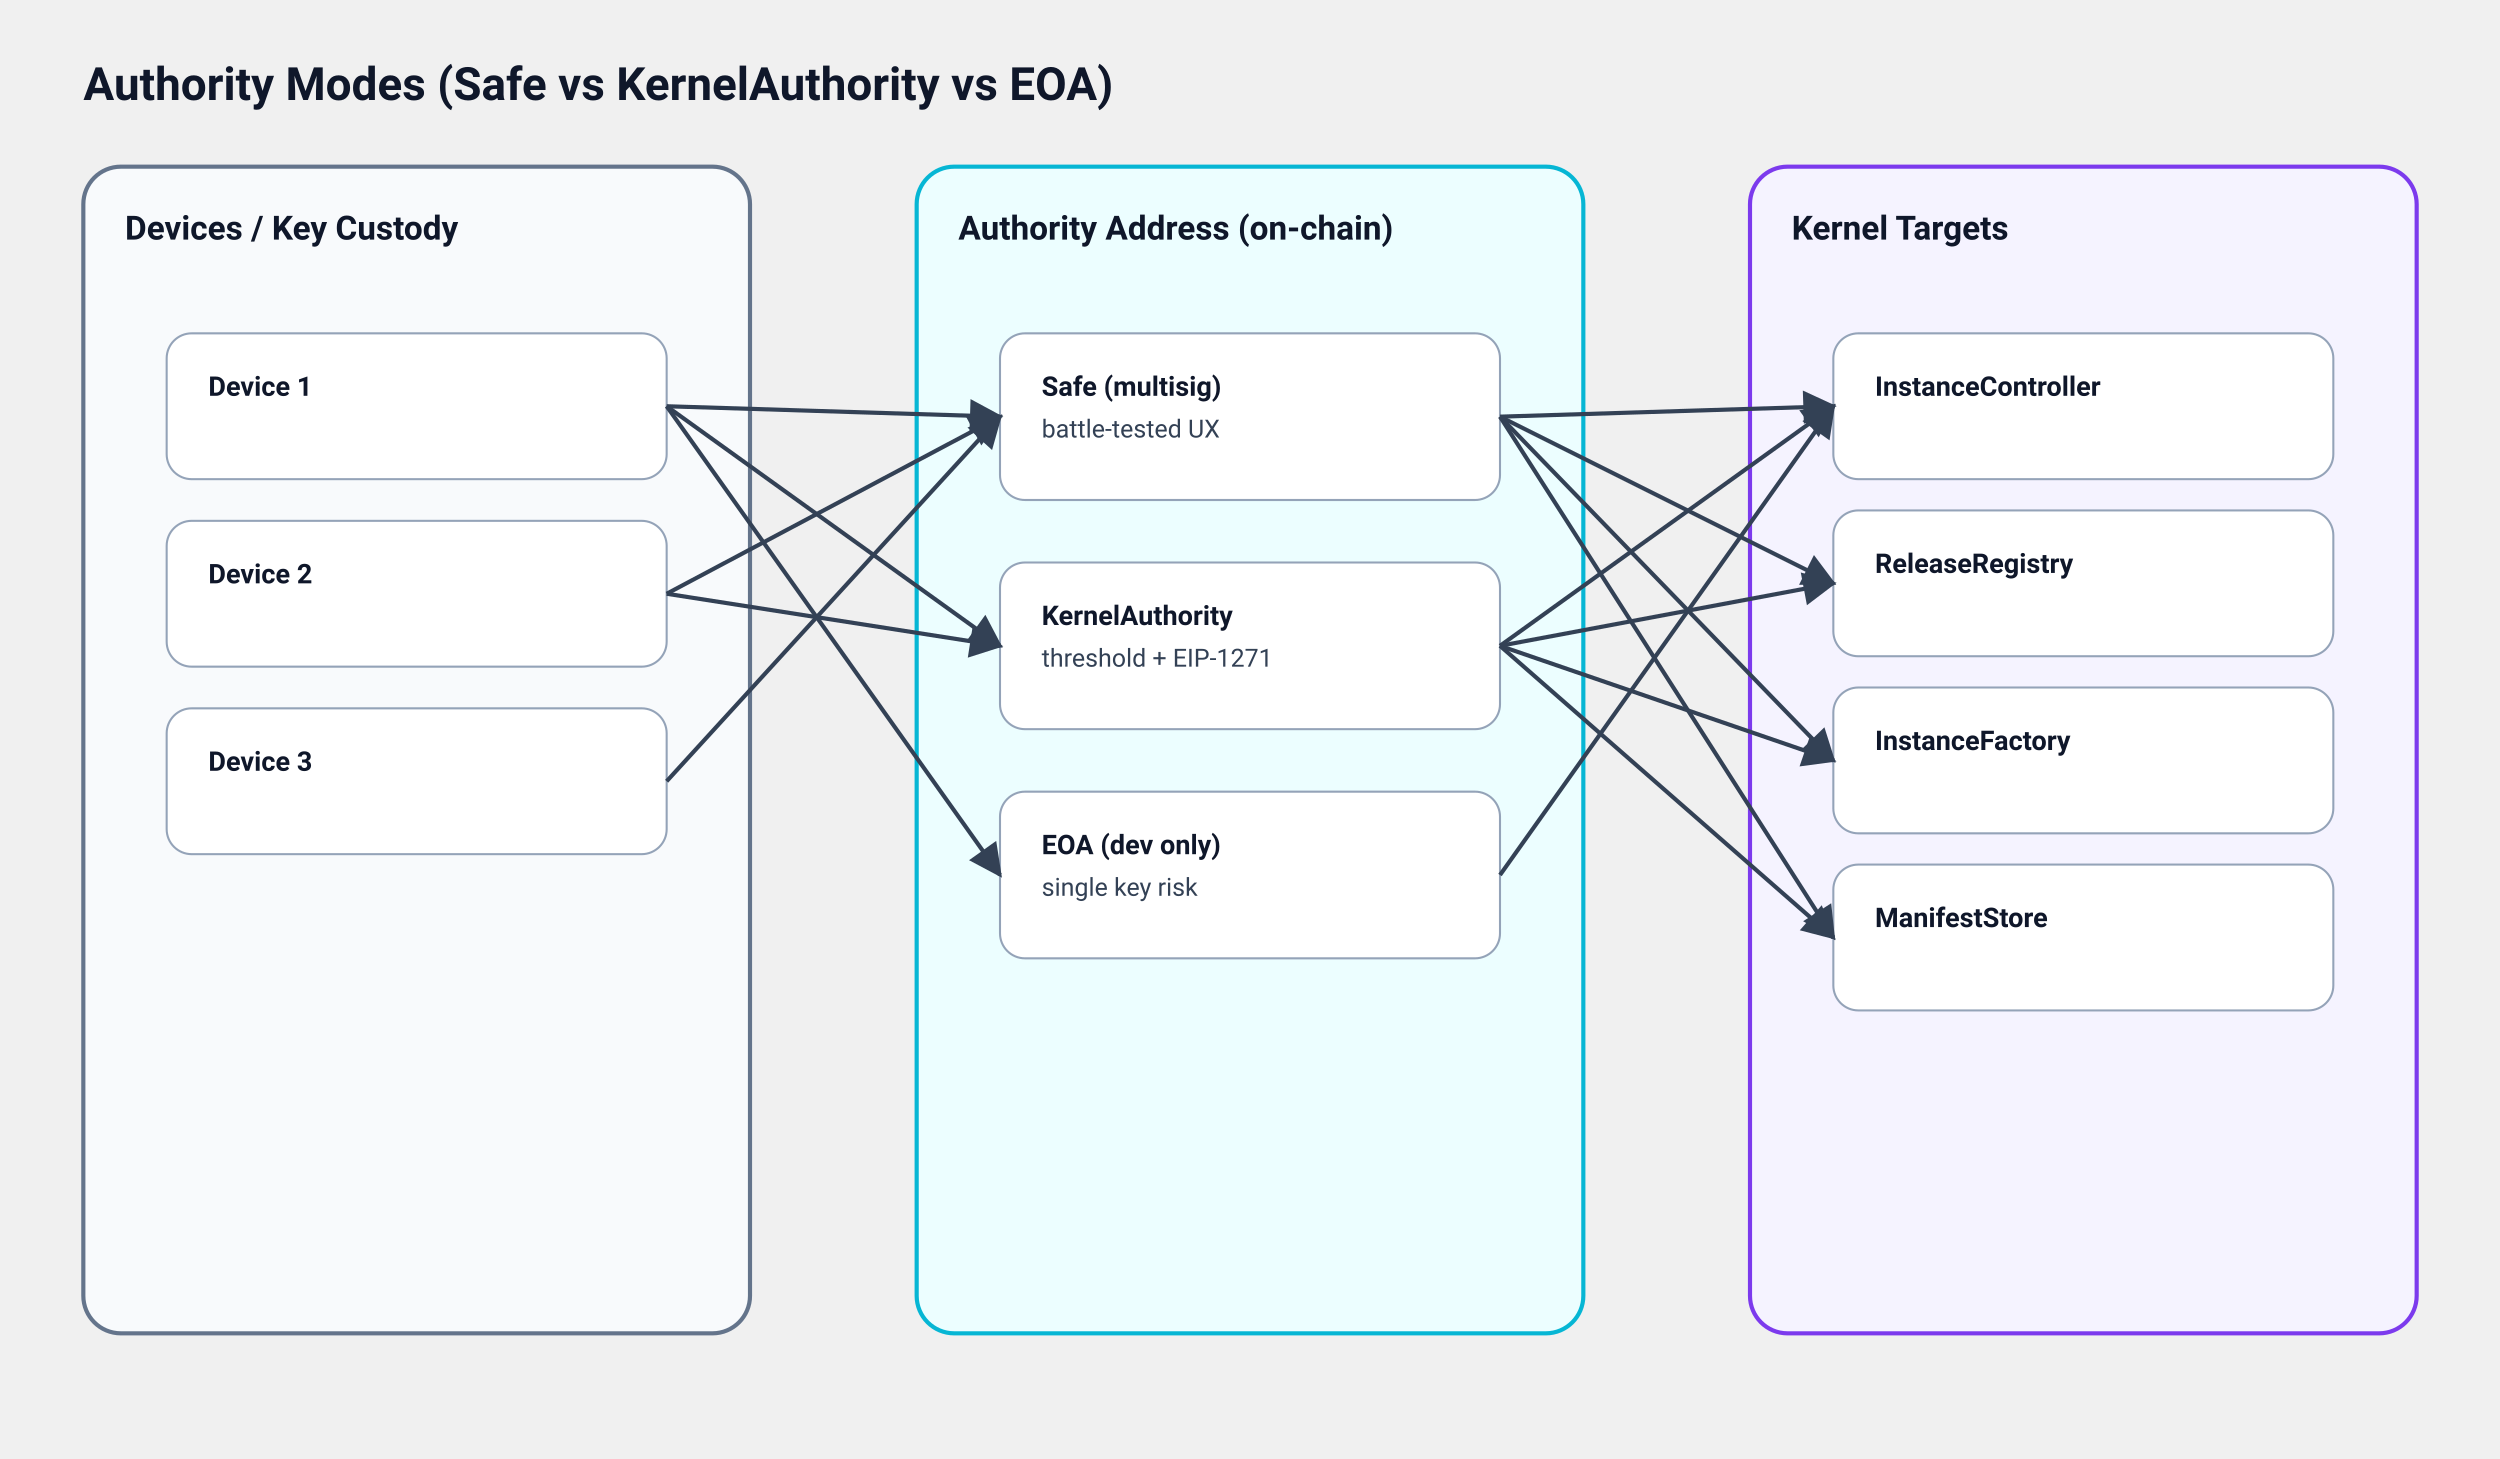
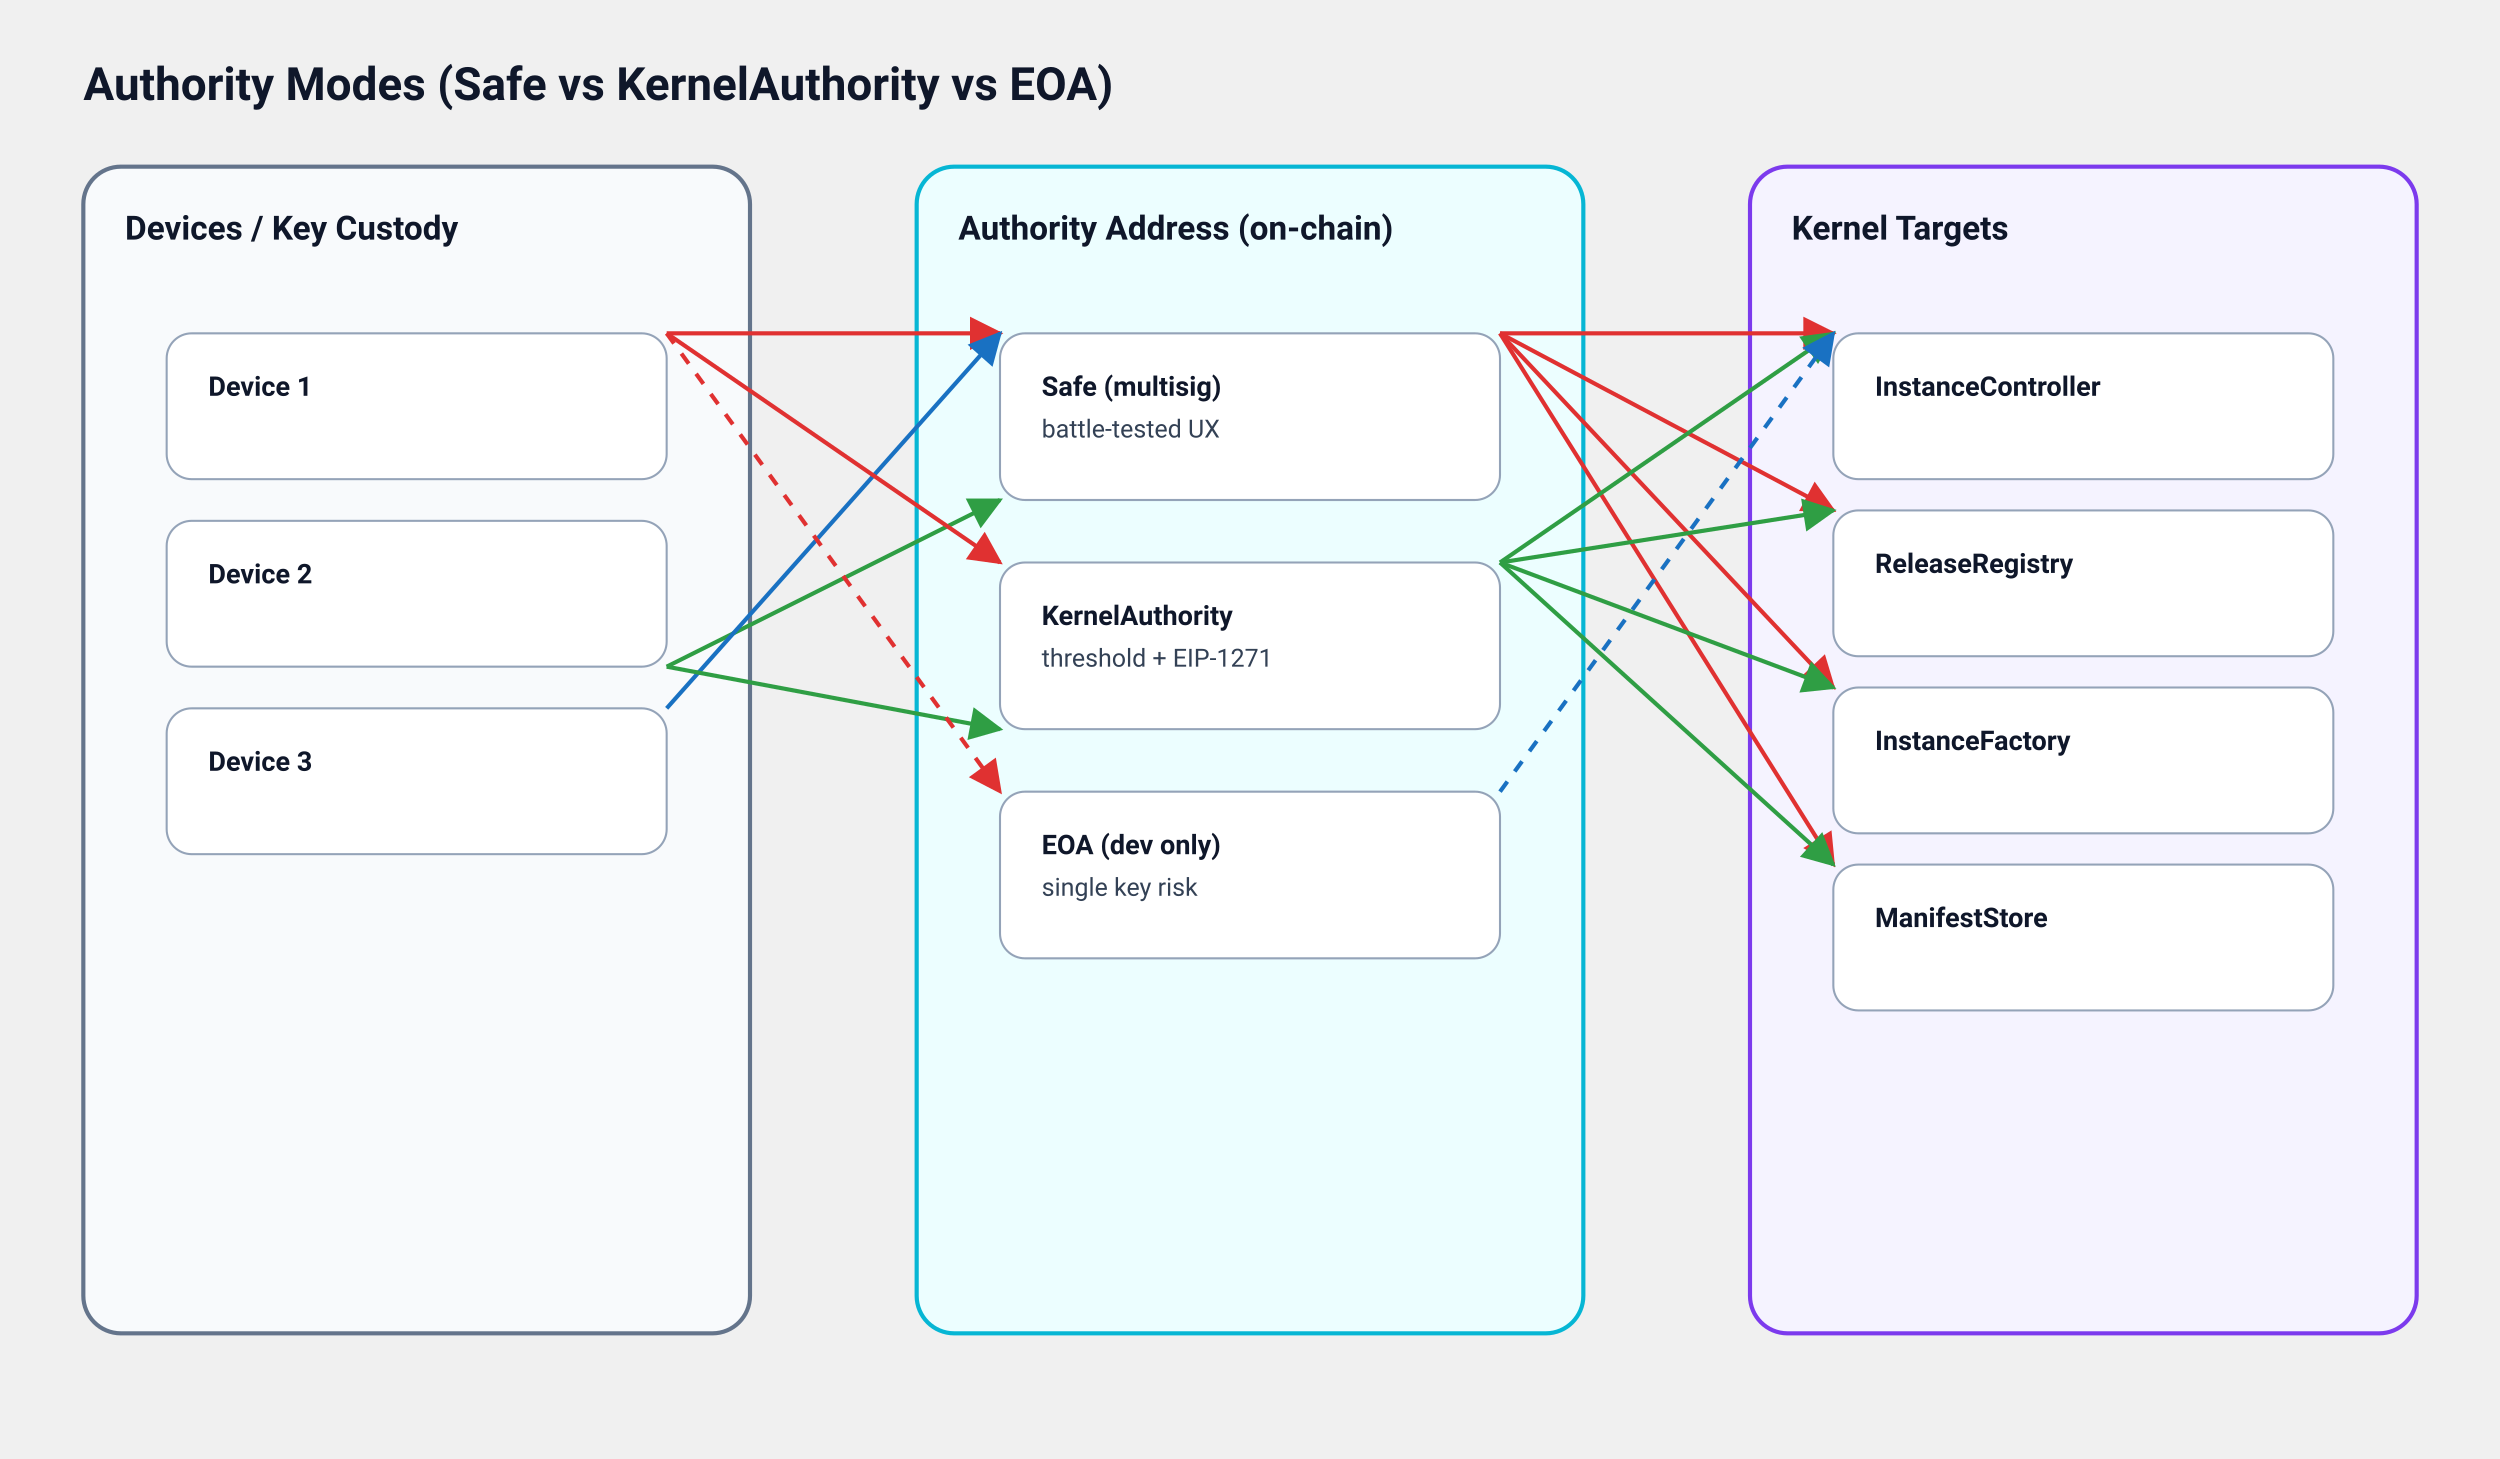
<svg xmlns="http://www.w3.org/2000/svg" viewBox="0 0 1200 700" role="img" aria-label="Authority modes: Safe vs KernelAuthority vs EOA">
  <defs>
    <style>
      .title { font: 700 22px system-ui, -apple-system, Segoe UI, Roboto, Arial, sans-serif; fill: #0f172a; }
      .groupTitle { font: 700 16px system-ui, -apple-system, Segoe UI, Roboto, Arial, sans-serif; fill: #0f172a; }
      .boxTitle { font: 700 13px system-ui, -apple-system, Segoe UI, Roboto, Arial, sans-serif; fill: #0f172a; }
      .boxText { font: 12px system-ui, -apple-system, Segoe UI, Roboto, Arial, sans-serif; fill: #334155; }
      .box { fill: #ffffff; stroke: #94a3b8; stroke-width: 1; rx: 12; }
      .gA { fill: #f8fafc; stroke: #64748b; stroke-width: 2; rx: 18; }
      .gB { fill: #ecfeff; stroke: #06b6d4; stroke-width: 2; rx: 18; }
      .gC { fill: #f5f3ff; stroke: #7c3aed; stroke-width: 2; rx: 18; }
-       .arrow { stroke: #334155; stroke-width: 2; fill: none; marker-end: url(#arrowHead); }
+       .arrow { stroke-width: 2; fill: none; }
+       .arrowOpt { stroke-width: 2; stroke-dasharray: 6 6; fill: none; }
    </style>
-     <marker id="arrowHead" viewBox="0 0 10 10" refX="9" refY="5" markerWidth="8" markerHeight="8" orient="auto-start-reverse">
-       <path d="M 0 0 L 10 5 L 0 10 z" fill="#334155" />
+     <marker id="arrowHeadRed" viewBox="0 0 10 10" refX="9" refY="5" markerWidth="8" markerHeight="8" orient="auto-start-reverse">
+       <path d="M 0 0 L 10 5 L 0 10 z" fill="#e03131" />
+     </marker>
+     <marker id="arrowHeadGreen" viewBox="0 0 10 10" refX="9" refY="5" markerWidth="8" markerHeight="8" orient="auto-start-reverse">
+       <path d="M 0 0 L 10 5 L 0 10 z" fill="#2f9e44" />
+     </marker>
+     <marker id="arrowHeadBlue" viewBox="0 0 10 10" refX="9" refY="5" markerWidth="8" markerHeight="8" orient="auto-start-reverse">
+       <path d="M 0 0 L 10 5 L 0 10 z" fill="#1971c2" />
    </marker>
  </defs>
  <text class="title" x="40" y="48">Authority Modes (Safe vs KernelAuthority vs EOA)</text>
  <rect class="gA" x="40" y="80" width="320" height="560" />
  <rect class="gB" x="440" y="80" width="320" height="560" />
  <rect class="gC" x="840" y="80" width="320" height="560" />
  <text class="groupTitle" x="60" y="115">Devices / Key Custody</text>
  <text class="groupTitle" x="460" y="115">Authority Address (on-chain)</text>
  <text class="groupTitle" x="860" y="115">Kernel Targets</text>
  <rect class="box" x="80" y="160" width="240" height="70" />
  <text class="boxTitle" x="100" y="190">Device 1</text>
  <rect class="box" x="80" y="250" width="240" height="70" />
  <text class="boxTitle" x="100" y="280">Device 2</text>
  <rect class="box" x="80" y="340" width="240" height="70" />
  <text class="boxTitle" x="100" y="370">Device 3</text>
  <rect class="box" x="480" y="160" width="240" height="80" />
  <text class="boxTitle" x="500" y="190">Safe (multisig)</text>
  <text class="boxText" x="500" y="210">battle-tested UX</text>
  <rect class="box" x="480" y="270" width="240" height="80" />
  <text class="boxTitle" x="500" y="300">KernelAuthority</text>
  <text class="boxText" x="500" y="320">threshold + EIP-1271</text>
  <rect class="box" x="480" y="380" width="240" height="80" />
  <text class="boxTitle" x="500" y="410">EOA (dev only)</text>
  <text class="boxText" x="500" y="430">single key risk</text>
  <rect class="box" x="880" y="160" width="240" height="70" />
  <text class="boxTitle" x="900" y="190">InstanceController</text>
  <rect class="box" x="880" y="245" width="240" height="70" />
  <text class="boxTitle" x="900" y="275">ReleaseRegistry</text>
  <rect class="box" x="880" y="330" width="240" height="70" />
  <text class="boxTitle" x="900" y="360">InstanceFactory</text>
  <rect class="box" x="880" y="415" width="240" height="70" />
  <text class="boxTitle" x="900" y="445">ManifestStore</text>
-   <path class="arrow" d="M 320 195 L 480 200" />
-   <path class="arrow" d="M 320 285 L 480 200" />
-   <path class="arrow" d="M 320 375 L 480 200" />
-   <path class="arrow" d="M 320 195 L 480 310" />
-   <path class="arrow" d="M 320 285 L 480 310" />
-   <path class="arrow" d="M 320 195 L 480 420" />
-   <path class="arrow" d="M 720 200 L 880 195" />
-   <path class="arrow" d="M 720 200 L 880 280" />
-   <path class="arrow" d="M 720 200 L 880 365" />
-   <path class="arrow" d="M 720 200 L 880 450" />
-   <path class="arrow" d="M 720 310 L 880 195" />
-   <path class="arrow" d="M 720 310 L 880 280" />
-   <path class="arrow" d="M 720 310 L 880 365" />
-   <path class="arrow" d="M 720 310 L 880 450" />
-   <path class="arrow" d="M 720 420 L 880 195" />
+   <path class="arrow" d="M 320 160 L 480 160" stroke="#e03131" marker-end="url(#arrowHeadRed)" />
+   <path class="arrow" d="M 320 320 L 480 240" stroke="#2f9e44" marker-end="url(#arrowHeadGreen)" />
+   <path class="arrow" d="M 320 340 L 480 160" stroke="#1971c2" marker-end="url(#arrowHeadBlue)" />
+   <path class="arrow" d="M 320 160 L 480 270" stroke="#e03131" marker-end="url(#arrowHeadRed)" />
+   <path class="arrow" d="M 320 320 L 480 350" stroke="#2f9e44" marker-end="url(#arrowHeadGreen)" />
+   <path class="arrowOpt" d="M 320 160 L 480 380" stroke="#e03131" marker-end="url(#arrowHeadRed)" />
+   <path class="arrow" d="M 720 160 L 880 160" stroke="#e03131" marker-end="url(#arrowHeadRed)" />
+   <path class="arrow" d="M 720 160 L 880 245" stroke="#e03131" marker-end="url(#arrowHeadRed)" />
+   <path class="arrow" d="M 720 160 L 880 330" stroke="#e03131" marker-end="url(#arrowHeadRed)" />
+   <path class="arrow" d="M 720 160 L 880 415" stroke="#e03131" marker-end="url(#arrowHeadRed)" />
+   <path class="arrow" d="M 720 270 L 880 160" stroke="#2f9e44" marker-end="url(#arrowHeadGreen)" />
+   <path class="arrow" d="M 720 270 L 880 245" stroke="#2f9e44" marker-end="url(#arrowHeadGreen)" />
+   <path class="arrow" d="M 720 270 L 880 330" stroke="#2f9e44" marker-end="url(#arrowHeadGreen)" />
+   <path class="arrow" d="M 720 270 L 880 415" stroke="#2f9e44" marker-end="url(#arrowHeadGreen)" />
+   <path class="arrowOpt" d="M 720 380 L 880 160" stroke="#1971c2" marker-end="url(#arrowHeadBlue)" />
</svg>
